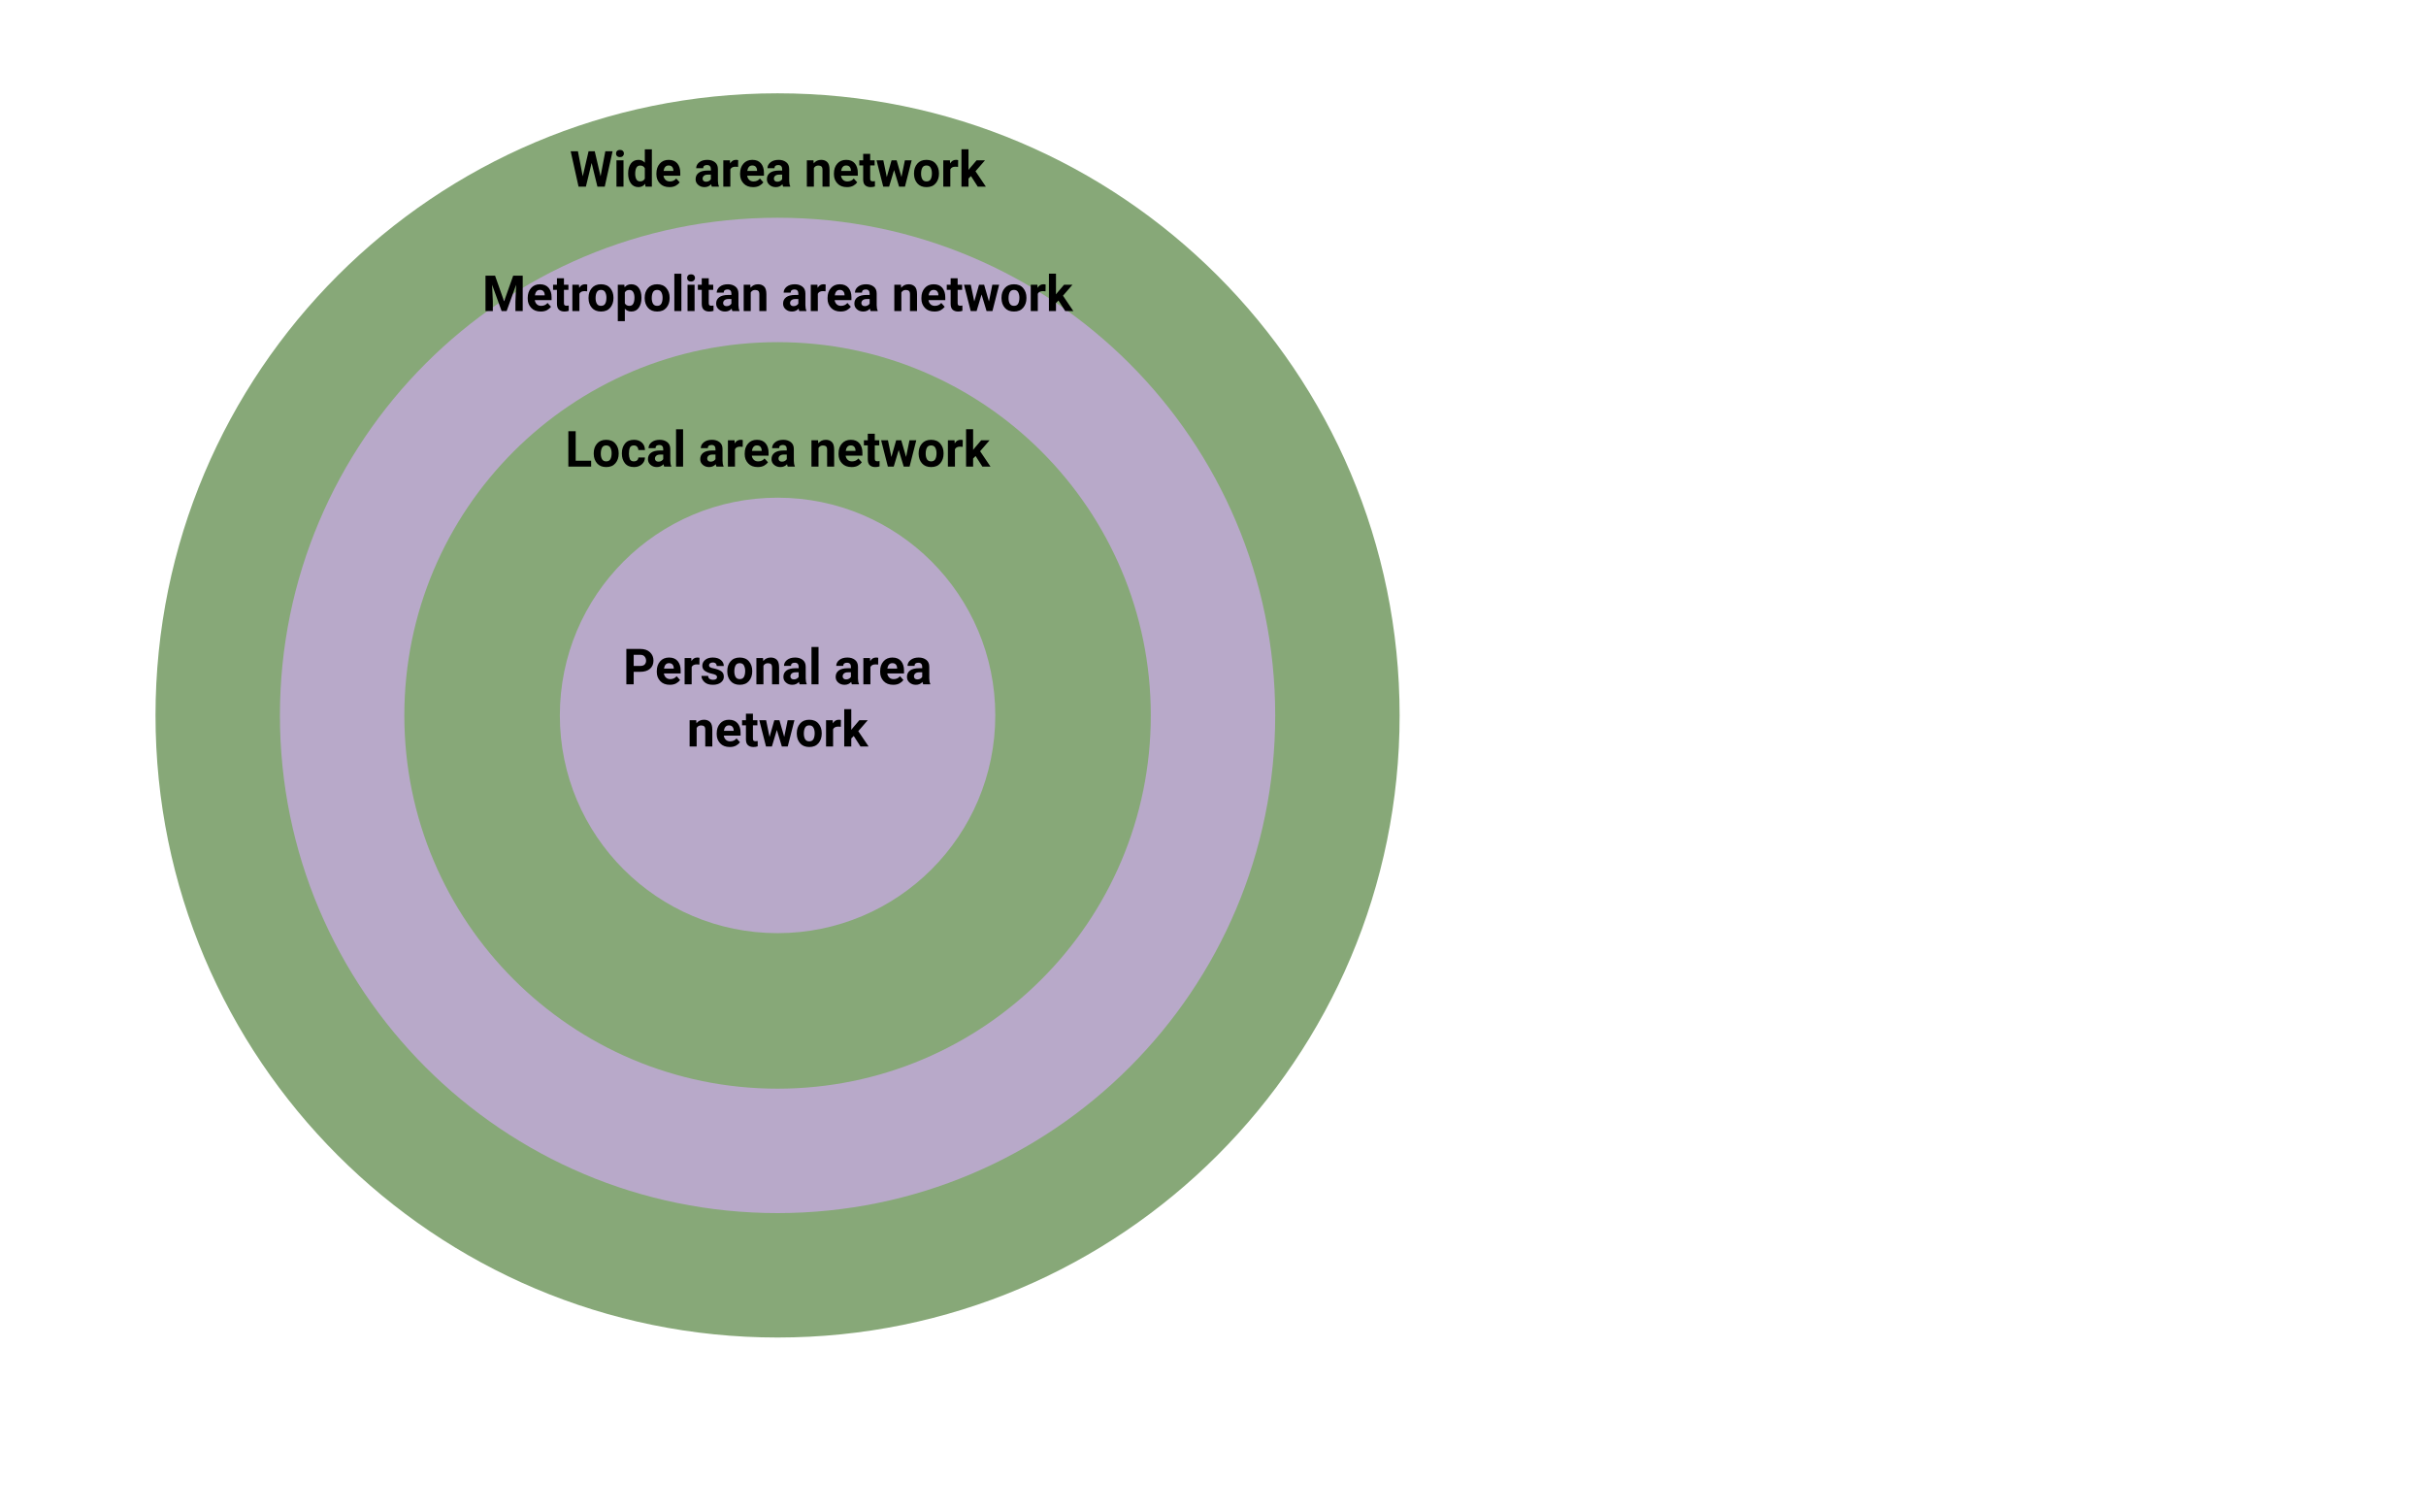
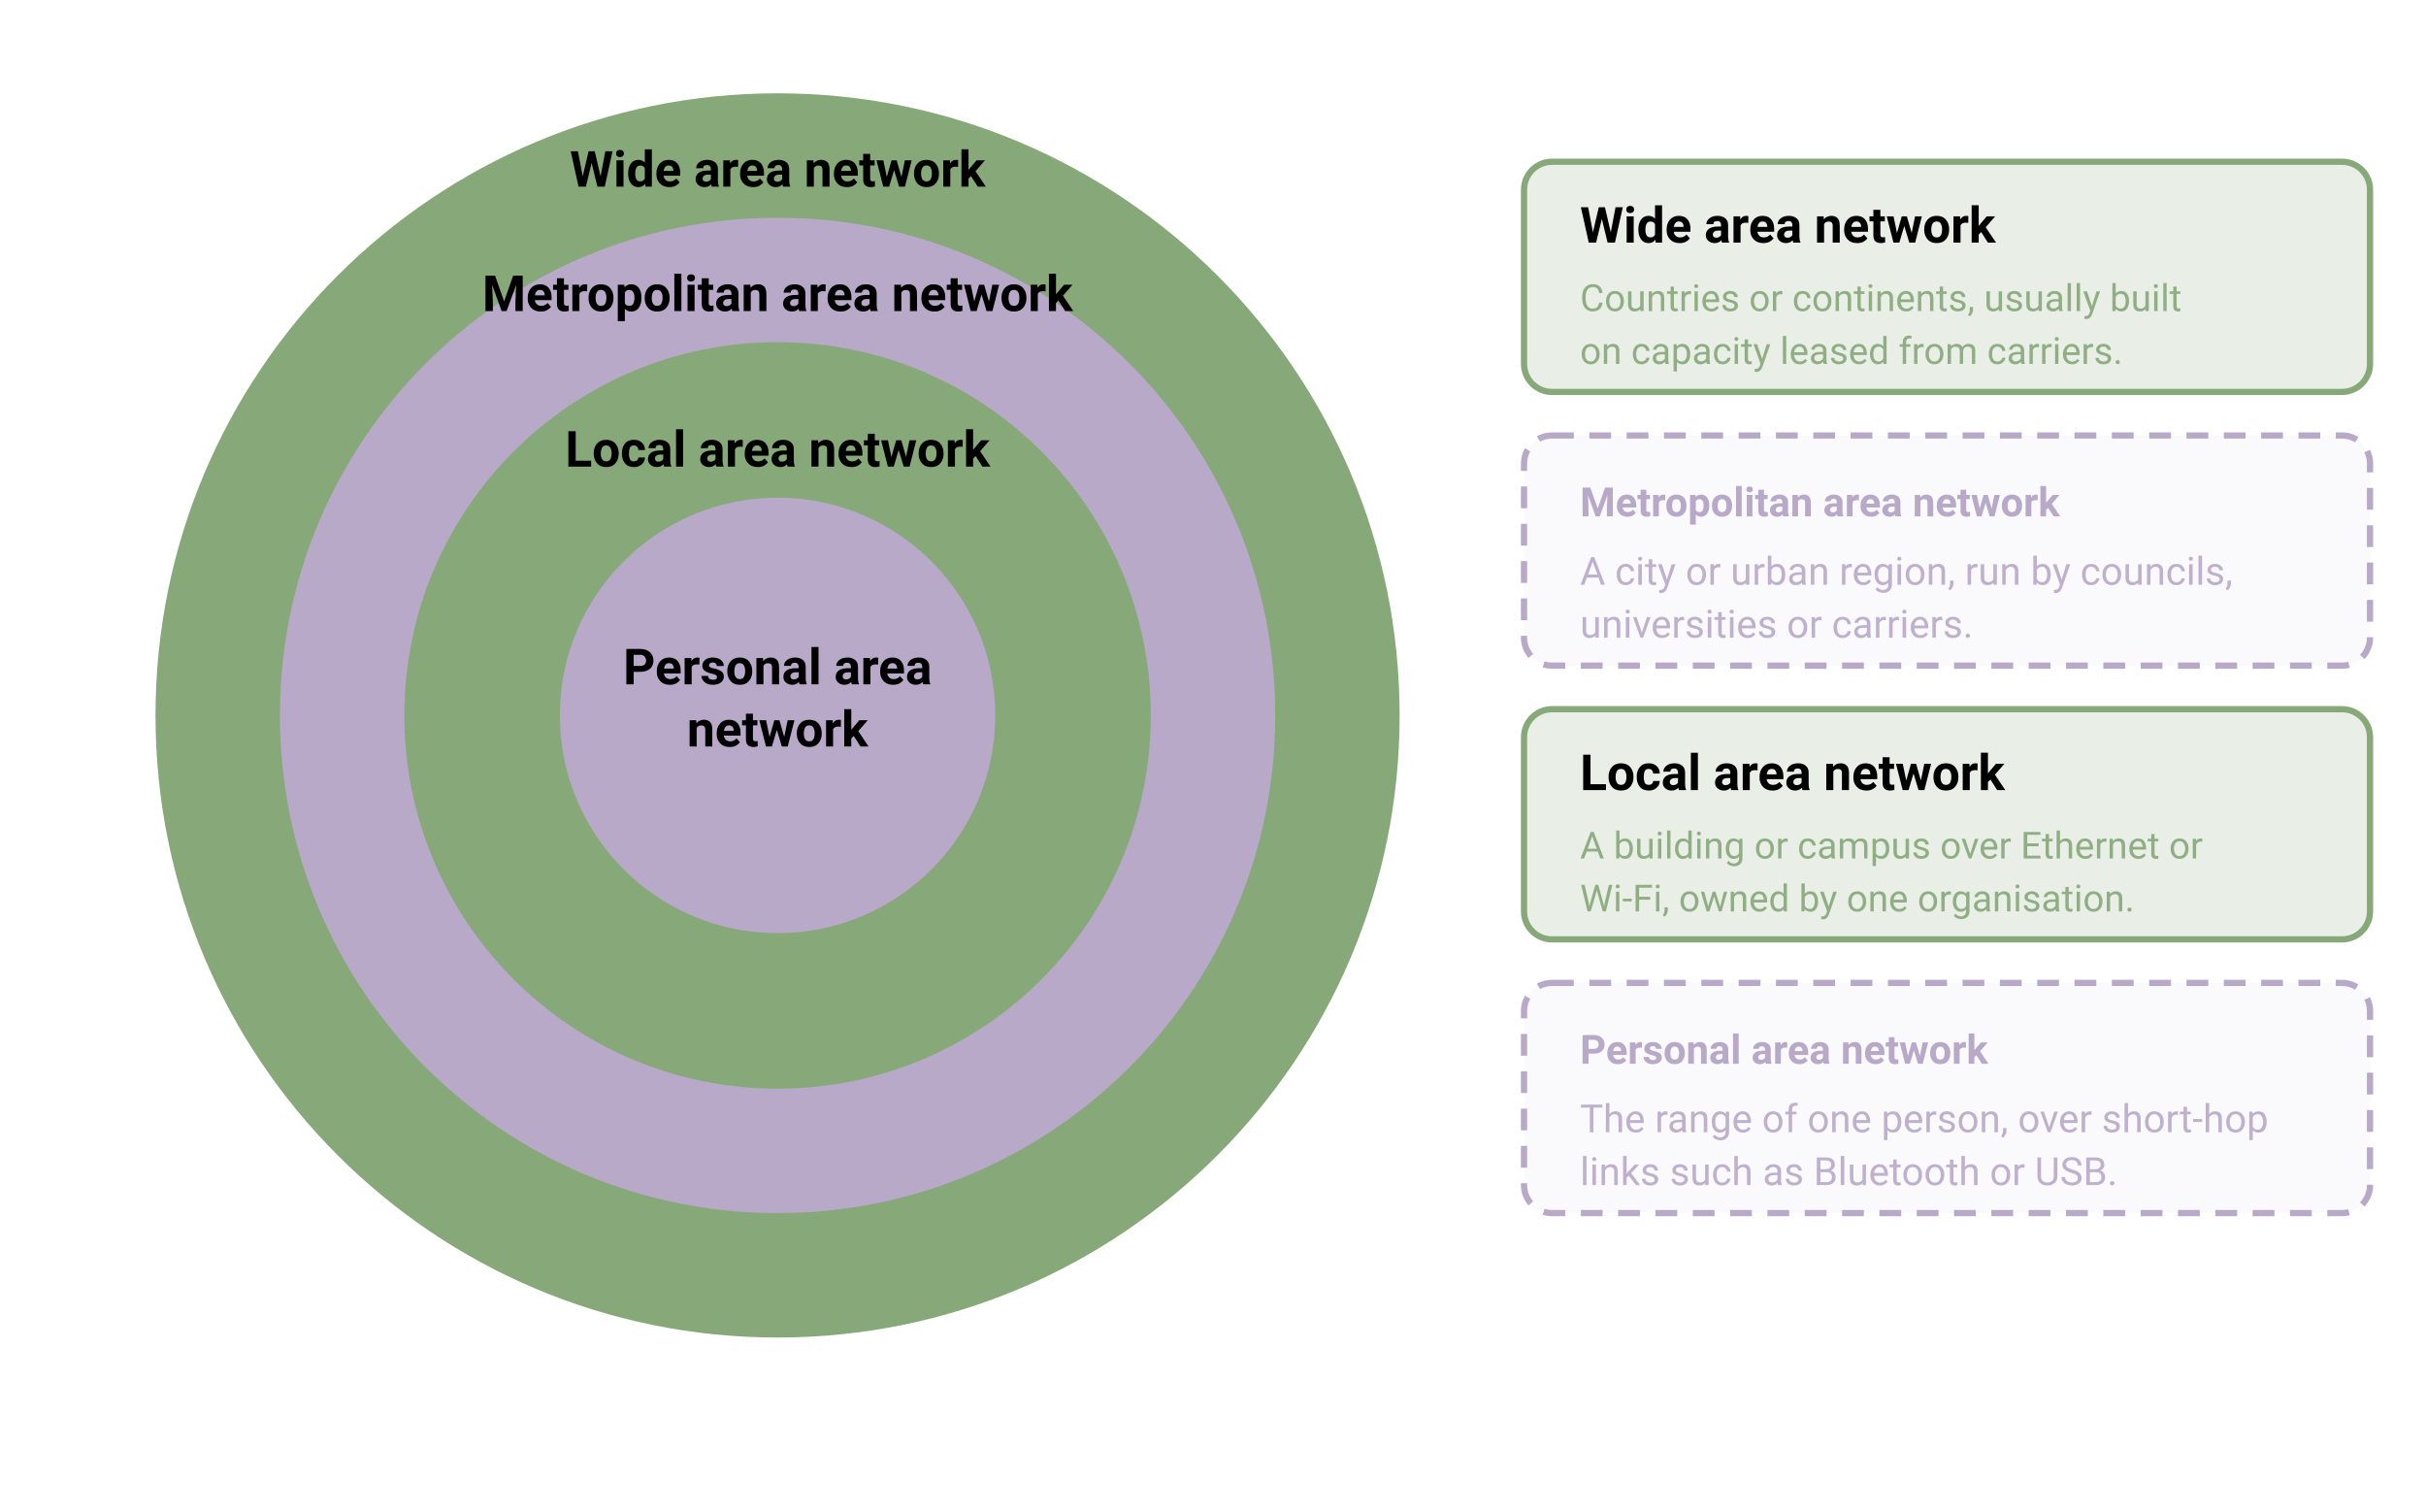
<svg xmlns="http://www.w3.org/2000/svg" width="780" height="486" viewBox="0 0 780 486" role="img" aria-labelledby="t d">
  <defs>
    <marker id="as" markerWidth="9" markerHeight="9" refX="8" refY="4.5" orient="auto">
      <path d="M0,0 L9,4.5 L0,9 Z" fill="#87A878" />
    </marker>
    <marker id="al" markerWidth="9" markerHeight="9" refX="8" refY="4.5" orient="auto">
      <path d="M0,0 L9,4.5 L0,9 Z" fill="#B8A9C9" />
    </marker>
  </defs>
  <style>
 text{font-family:'Segoe UI',system-ui,-apple-system,Roboto,Arial,sans-serif}
 .dev{fill:#87A878;fill-opacity:.18;stroke:#87A878;stroke-width:2}
 .host{fill:#B8A9C9;fill-opacity:.18;stroke:#B8A9C9;stroke-width:2}
 .dim{fill:#B8A9C9;fill-opacity:.07;stroke:#B8A9C9;stroke-width:2;stroke-dasharray:7 5}
 .ext{fill:#B8A9C9;fill-opacity:.07;stroke:#B8A9C9;stroke-width:2;stroke-dasharray:7 5}
 .chip{fill:#87A878;fill-opacity:.12;stroke:none}
 .chipl{fill:#B8A9C9;fill-opacity:.12;stroke:none}
 .nd{font-size:16px;font-weight:600;fill:##000000}
 .nh{font-size:16px;font-weight:600;fill:##000000}
 .el{font-size:12px;fill:#87A878}
 .elh{font-size:12px;fill:#B8A9C9}
 .note{font-size:12.5px;fill:#B8A9C9}
 .nt{font-size:13px;font-weight:600;fill:#B8A9C9}
</style>
  <circle cx="250" cy="230" r="200" fill="#87A878" />
  <circle cx="250" cy="230" r="160" fill="#B8A9C9" />
  <circle cx="250" cy="230" r="120" fill="#87A878" />
  <circle cx="250" cy="230" r="70" fill="#B8A9C9" />
  <g text-anchor="middle" font-size="13.5" font-weight="600">
    <text class="nd" x="250" y="60" font-size="13">Wide area network</text>
    <text class="nh" x="250" y="100" font-size="13">Metropolitan area network</text>
    <text class="nd" x="250" y="150" font-size="13">Local area network</text>
    <text class="nh" x="250" y="220" font-size="15">Personal area</text>
    <text class="nh" x="250" y="240" font-size="15">network</text>
  </g>
+   <g>
+     <rect class="dev" x="490" y="52" width="272" height="74" rx="9" fill-opacity=".10" />
+     <text class="nd" x="508" y="78" font-size="14.5">Wide area network</text>
+     <text class="el" x="508" y="100" fill-opacity=".9">Countries or continents, usually built</text>
+     <text class="el" x="508" y="117" fill-opacity=".9">on capacity leased from carriers.</text>
+     <rect class="dim" x="490" y="140" width="272" height="74" rx="9" />
+     <text class="nt" x="508" y="166" font-size="14.5">Metropolitan area network</text>
+     <text class="note" x="508" y="188" fill-opacity=".9">A city or urban region, run by councils,</text>
+     <text class="note" x="508" y="205" fill-opacity=".9">universities or carriers.</text>
+     <rect class="dev" x="490" y="228" width="272" height="74" rx="9" fill-opacity=".10" />
+     <text class="nd" x="508" y="254" font-size="14.5">Local area network</text>
+     <text class="el" x="508" y="276" fill-opacity=".9">A building or campus over Ethernet or</text>
+     <text class="el" x="508" y="293" fill-opacity=".9">Wi-Fi, owned by one organisation.</text>
+     <rect class="dim" x="490" y="316" width="272" height="74" rx="9" />
+     <text class="nt" x="508" y="342" font-size="14.5">Personal area network</text>
+     <text class="note" x="508" y="364" fill-opacity=".9">The range of one person, over short-hop</text>
+     <text class="note" x="508" y="381" fill-opacity=".9">links such as Bluetooth or USB.</text>
+   </g>
</svg>
